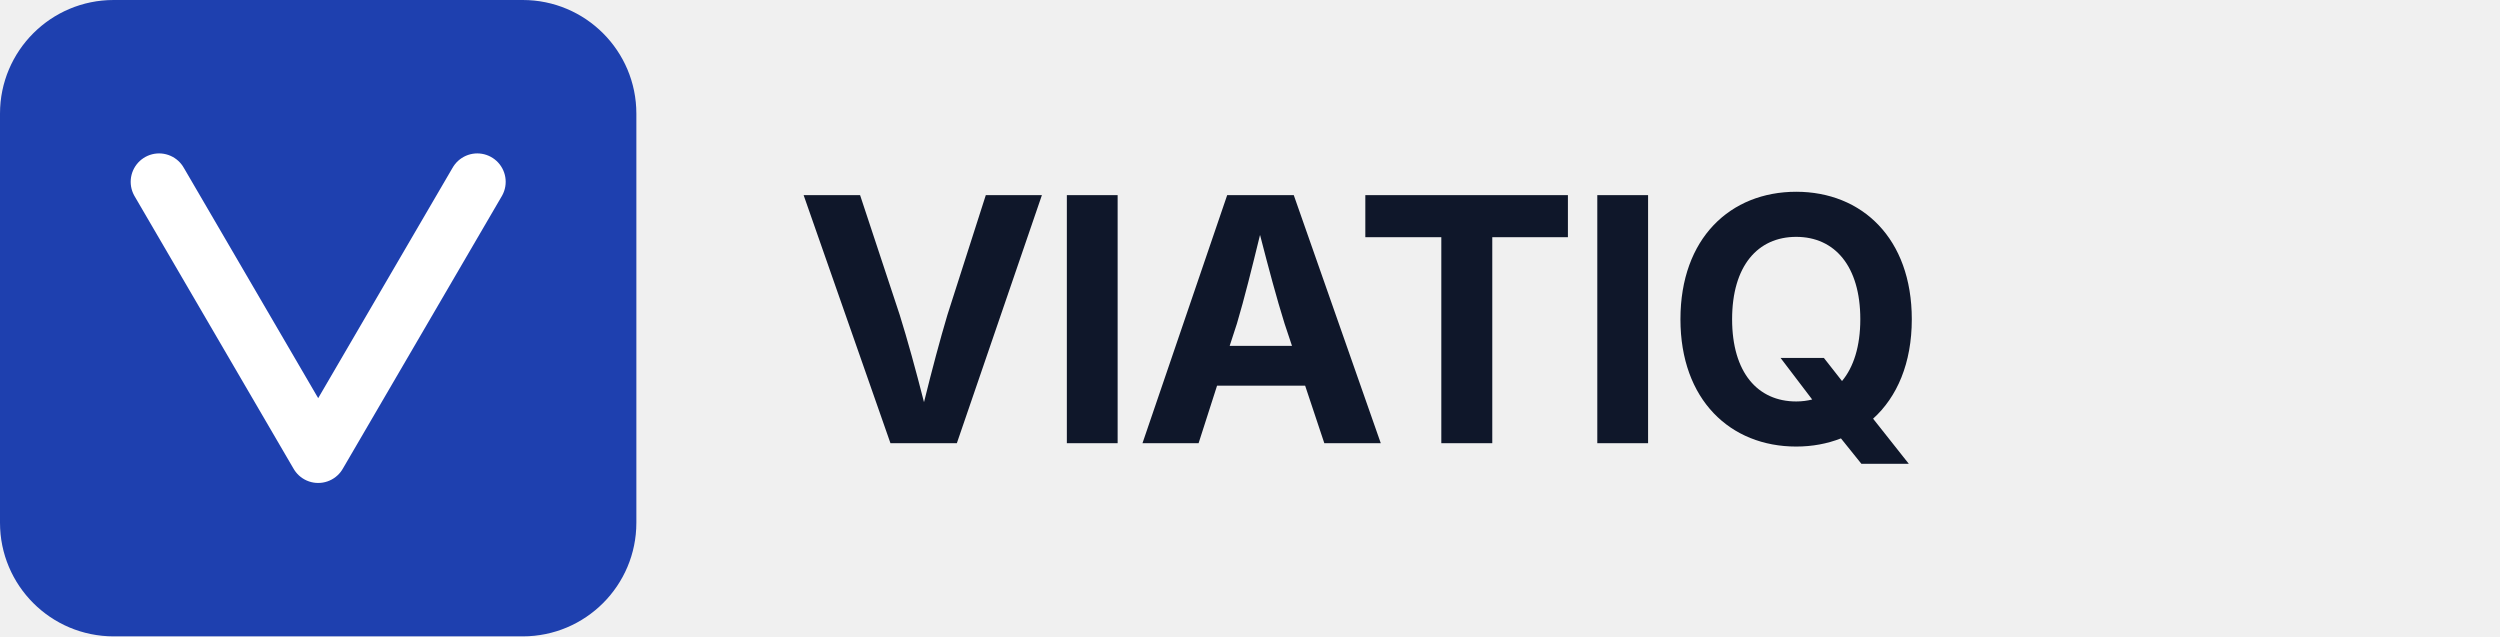
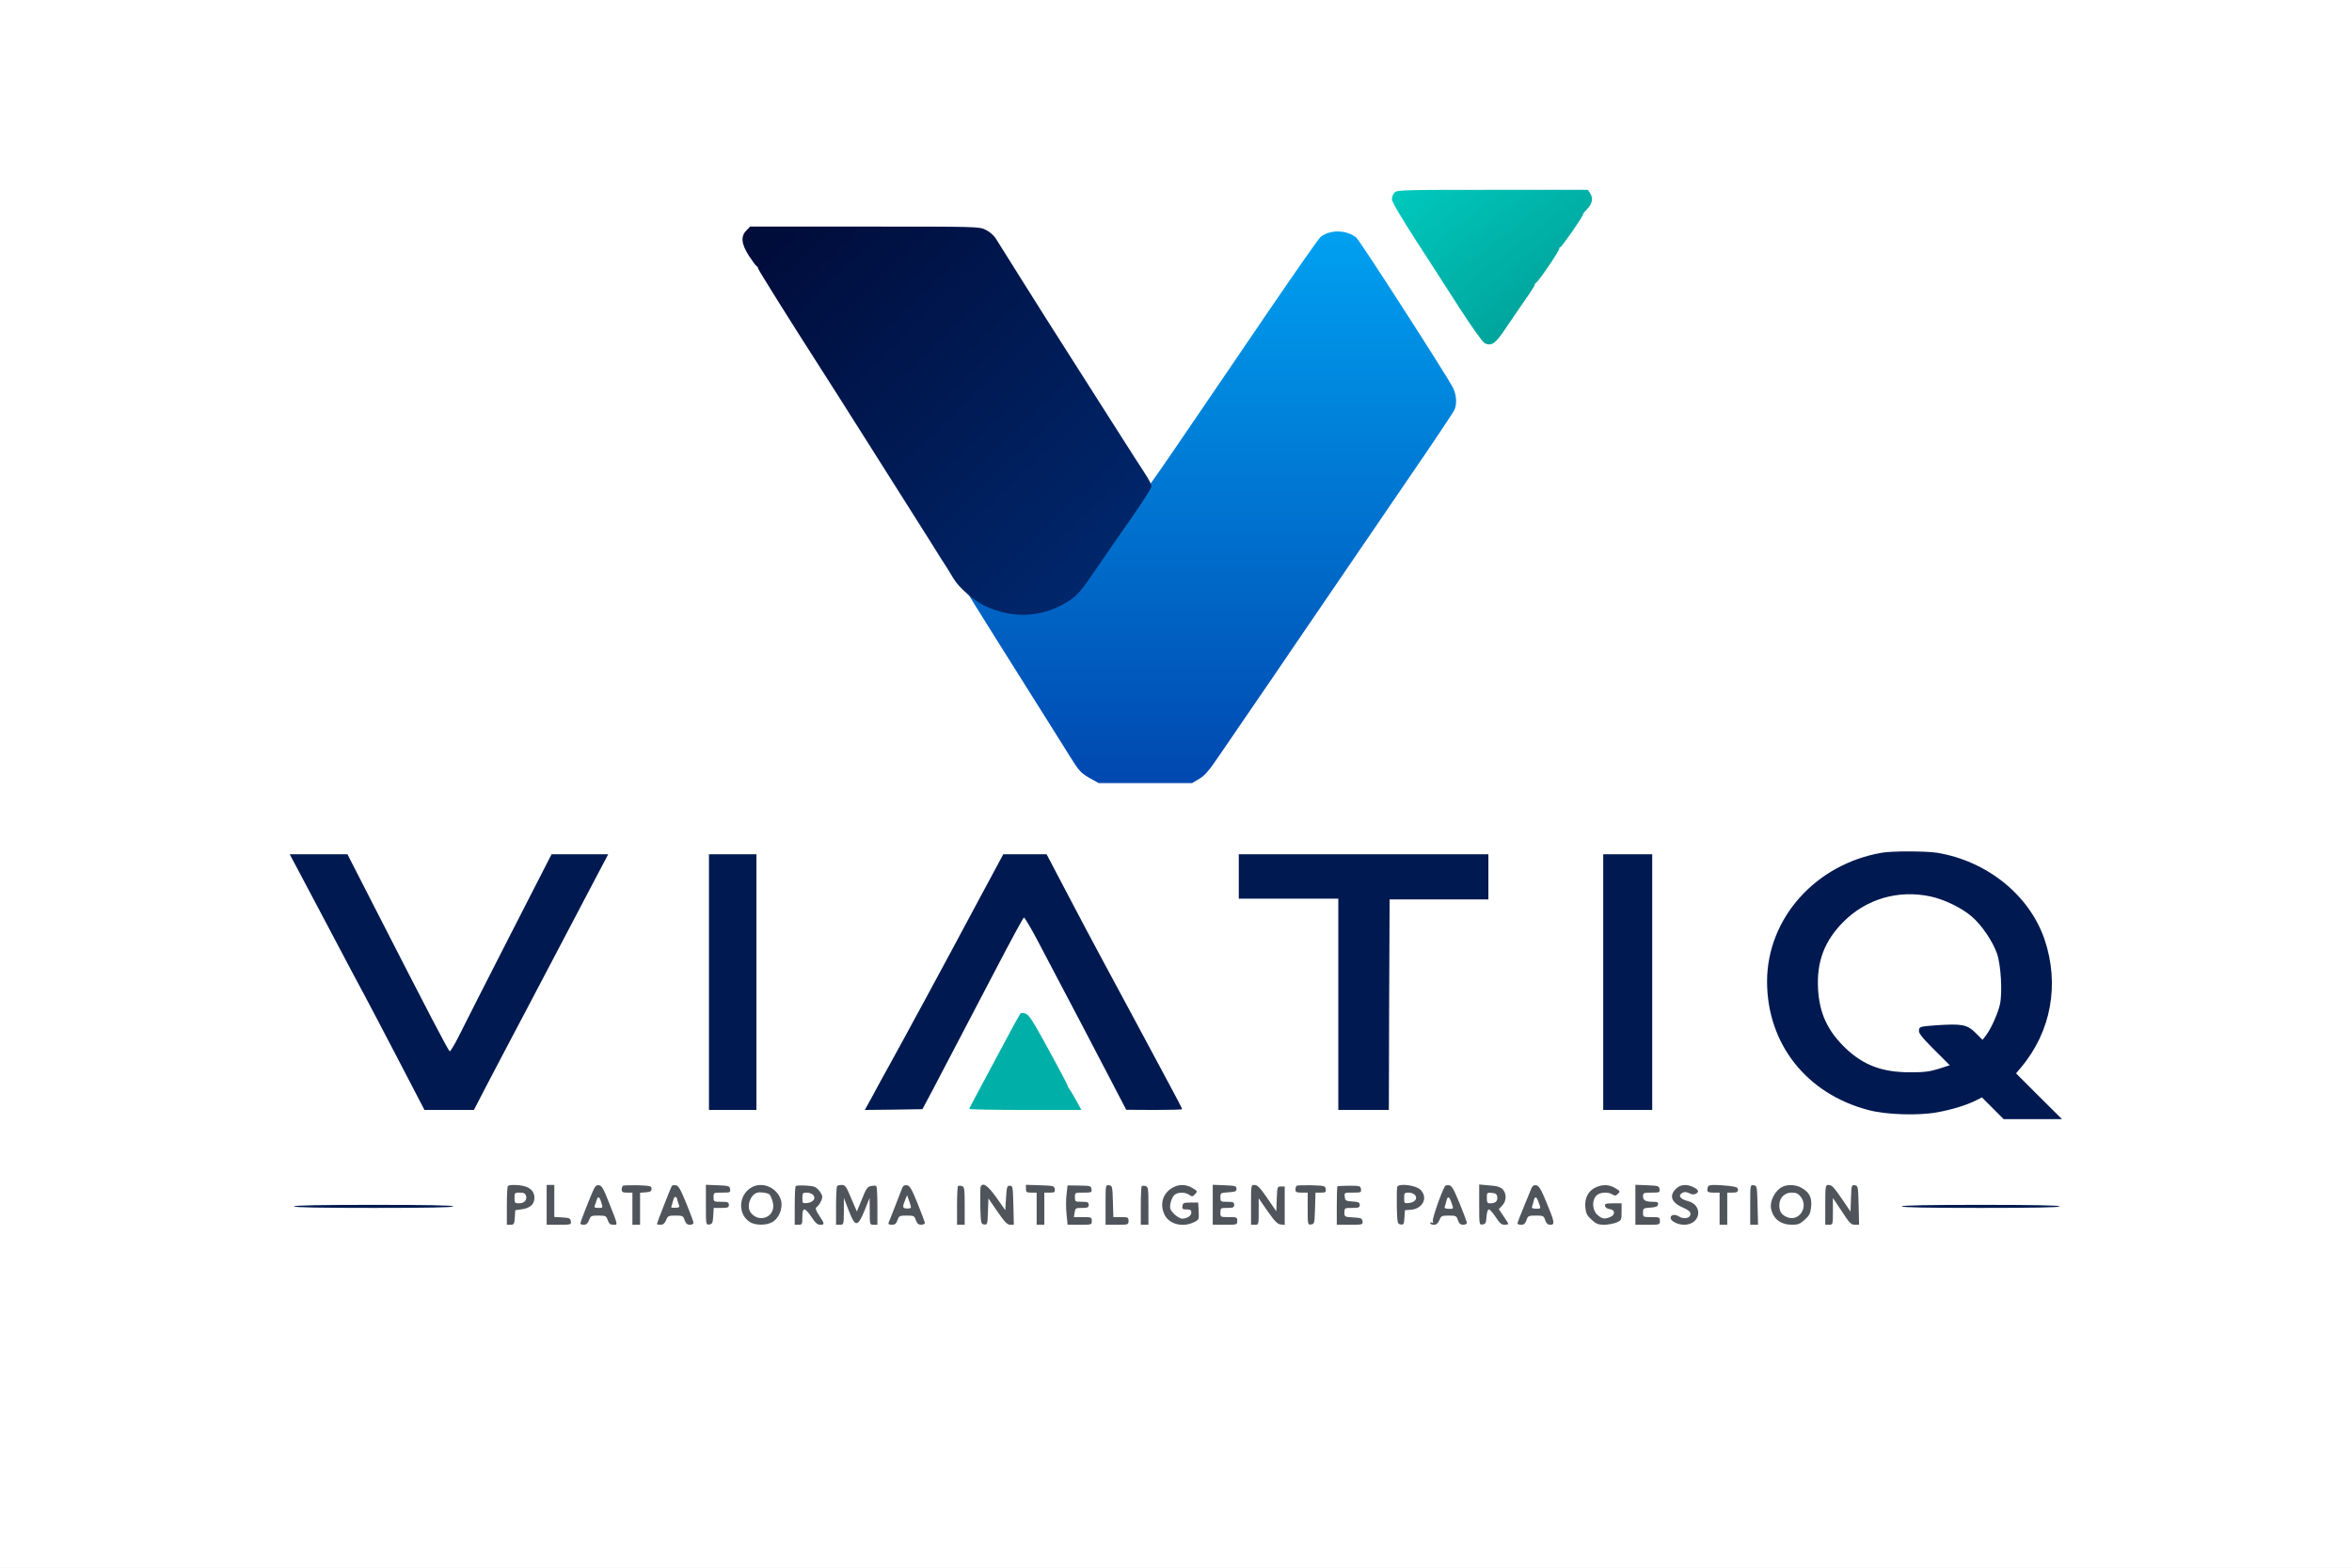
- <svg xmlns="http://www.w3.org/2000/svg" viewBox="0 0 220 56" role="img" aria-label="VIATIQ">
-   <rect x="0" y="0" width="56" height="56" rx="10" fill="#1e40af" />
-   <polyline points="14,16 28,40 42,16" fill="none" stroke="white" stroke-width="5" stroke-linecap="round" stroke-linejoin="round" />
-   <text x="70" y="39" font-family="'Geist','Inter',system-ui,sans-serif" font-weight="700" font-size="30" letter-spacing="-0.5" fill="#0f172a">VIATIQ</text>
+ <svg xmlns="http://www.w3.org/2000/svg" viewBox="0 0 1536 1024" width="1536" height="1024">
+   <defs>
+     <linearGradient id="gradNavy" x1="0" y1="1" x2="1" y2="0">
+       <stop offset="0" stop-color="#000B38" />
+       <stop offset="1" stop-color="#002A72" />
+     </linearGradient>
+     <linearGradient id="gradBlue" x1="0.5" y1="1" x2="0.5" y2="0">
+       <stop offset="0" stop-color="#00A0F0" />
+       <stop offset="1" stop-color="#0048B0" />
+     </linearGradient>
+     <linearGradient id="gradTurq" x1="0" y1="1" x2="1" y2="0">
+       <stop offset="0" stop-color="#00C9BE" />
+       <stop offset="1" stop-color="#009890" />
+     </linearGradient>
+   </defs>
+   <rect x="0" y="0" width="1536" height="1024" fill="#FFFFFF" />
+   <g transform="translate(0,1024) scale(0.1,-0.1)">
+     <path d="M9107 8982 c-10 -10 -17 -30 -17 -44 0 -16 58 -114 151 -259 83 -129 215 -332 292 -453 81 -125 151 -223 163 -228 46 -21 71 -3 143 106 38 57 97 142 130 190 33 47 57 86 54 86 -4 0 0 6 9 13 23 18 151 208 151 223 0 7 3 11 6 9 7 -4 156 211 150 217 -2 1 9 15 24 30 35 35 43 72 23 103 l-16 25 -624 0 c-591 0 -624 -1 -639 -18z" fill="url(#gradTurq)" />
+     <path d="M8675 8719 c-16 -5 -39 -17 -51 -27 -12 -9 -171 -237 -355 -507 -183 -269 -366 -537 -405 -595 -40 -58 -126 -184 -191 -280 -65 -96 -143 -208 -174 -250 -61 -82 -374 -531 -434 -622 -69 -106 -238 -191 -376 -190 -132 0 -256 47 -352 133 l-58 51 29 -48 c27 -47 343 -550 544 -869 52 -82 114 -181 138 -220 57 -92 71 -107 133 -141 l52 -29 305 0 305 0 46 27 c37 22 65 54 133 155 48 70 148 216 221 323 74 107 189 276 256 375 259 380 454 666 746 1093 167 243 308 454 313 468 16 42 11 98 -13 145 -46 87 -610 964 -631 979 -50 37 -119 48 -181 29z" fill="url(#gradBlue)" />
+     <path d="M4875 8735 c-39 -38 -34 -88 16 -166 23 -35 45 -65 50 -67 5 -2 9 -8 9 -14 0 -8 216 -353 415 -663 62 -95 548 -865 700 -1105 53 -85 107 -171 120 -190 12 -19 32 -52 44 -72 33 -56 134 -144 204 -176 189 -89 385 -75 555 38 50 34 75 63 166 197 59 87 166 241 237 343 71 101 129 193 129 204 0 11 -20 49 -44 85 -38 57 -321 502 -648 1016 -90 142 -265 422 -321 511 -16 27 -42 49 -70 63 -43 21 -50 21 -791 21 l-747 0 -24 -25z" fill="url(#gradNavy)" />
+     <path d="M12290 4670 c-433 -74 -749 -428 -750 -840 0 -408 257 -735 663 -841 116 -31 329 -37 451 -14 97 18 188 46 250 77 l39 20 71 -71 71 -71 191 0 190 0 -150 149 -150 150 32 38 c198 235 254 545 153 840 -99 287 -376 510 -702 563 -73 11 -291 12 -359 0z m315 -285 c91 -19 206 -75 271 -131 63 -53 137 -161 165 -241 26 -72 37 -254 20 -333 -13 -59 -59 -162 -92 -204 l-22 -28 -46 46 c-55 54 -88 60 -256 49 -106 -8 -110 -9 -113 -32 -3 -19 17 -45 99 -127 l102 -102 -74 -24 c-59 -18 -97 -23 -189 -22 -178 0 -302 47 -417 157 -118 113 -171 228 -180 387 -10 179 42 315 167 440 148 148 356 209 565 165z M1949 4553 c32 -60 129 -243 216 -408 87 -165 183 -347 215 -405 31 -58 132 -250 224 -427 l168 -323 162 0 161 0 74 143 c41 78 159 304 264 502 104 198 238 452 297 565 59 113 138 262 175 333 l67 127 -185 0 -185 0 -280 -547 c-154 -302 -302 -592 -328 -646 -27 -53 -53 -96 -57 -94 -9 3 -149 272 -493 945 l-175 342 -189 0 -188 0 57 -107z M4630 3825 l0 -835 155 0 155 0 0 835 0 835 -155 0 -155 0 0 -835z M6387 4353 c-238 -446 -489 -908 -572 -1058 -40 -71 -93 -169 -119 -218 l-48 -87 188 2 188 3 64 120 c65 123 115 219 416 795 96 184 178 336 183 337 4 1 43 -64 86 -145 242 -459 368 -700 469 -894 l113 -217 183 -1 c100 0 182 2 182 5 0 4 -35 72 -79 153 -191 357 -317 591 -420 782 -61 113 -173 323 -248 467 l-138 263 -142 0 -141 0 -165 -307z M8090 4515 l0 -145 325 0 325 0 0 -690 0 -690 165 0 165 0 2 688 3 687 323 0 322 0 0 148 0 147 -815 0 -815 0 0 -145z M10470 3825 l0 -835 160 0 160 0 0 835 0 835 -160 0 -160 0 0 -835z" fill="#001950" />
+     <path d="M6662 3617 c-5 -7 -49 -86 -97 -177 -48 -91 -121 -226 -161 -301 -41 -75 -74 -139 -74 -142 0 -4 165 -7 366 -7 l366 0 -37 68 c-21 37 -40 69 -44 72 -3 3 -7 11 -9 19 -2 8 -58 115 -125 237 -99 181 -127 226 -149 233 -19 7 -30 6 -36 -2z" fill="#00B0A8" />
+     <path d="M1920 2360 c0 -7 180 -10 520 -10 340 0 520 3 520 10 0 7 -180 10 -520 10 -340 0 -520 -3 -520 -10z M12420 2360 c0 -7 178 -10 515 -10 337 0 515 3 515 10 0 7 -178 10 -515 10 -337 0 -515 -3 -515 -10z" fill="#001950" />
+     <path d="M3317 2493 c-4 -3 -7 -62 -7 -130 l0 -123 24 0 c23 0 25 5 28 48 l3 47 42 6 c55 7 83 33 83 75 0 55 -47 84 -135 84 -17 0 -35 -3 -38 -7z m118 -63 c9 -28 -11 -50 -46 -50 -26 0 -29 3 -29 35 0 33 2 35 34 35 26 0 36 -5 41 -20z M3570 2370 l0 -130 81 0 c78 0 80 1 77 23 -3 19 -10 22 -55 25 l-53 3 0 105 0 104 -25 0 -25 0 0 -130z M3869 2453 c-30 -70 -79 -196 -79 -205 0 -5 10 -8 23 -8 16 0 26 9 34 30 10 28 15 30 61 30 47 0 51 -2 61 -30 8 -23 16 -30 36 -30 31 0 33 -10 -28 145 -35 90 -47 111 -65 113 -18 3 -26 -5 -43 -45z m58 -68 c11 -35 11 -35 -19 -35 -25 0 -29 3 -23 18 4 9 10 25 12 35 8 27 19 20 30 -18z M4067 2494 c-4 -4 -7 -16 -7 -26 0 -14 8 -18 35 -18 l35 0 0 -105 0 -105 25 0 25 0 0 104 0 105 38 3 c29 2 37 7 37 23 0 18 -8 20 -90 23 -50 1 -94 0 -98 -4z M4387 2493 c-7 -12 -97 -241 -97 -248 0 -3 11 -5 24 -5 17 0 27 9 36 30 11 28 16 30 62 30 46 0 50 -2 59 -30 8 -22 17 -30 35 -30 13 0 24 6 23 13 0 6 -21 64 -47 127 -38 92 -51 116 -69 118 -11 2 -23 0 -26 -5z m36 -90 c2 -10 8 -25 11 -34 6 -13 0 -18 -24 -18 -24 0 -30 0 -25 10 3 7 8 25 11 38 7 28 20 31 27 7z M4610 2370 c0 -131 0 -131 23 -128 19 3 22 10 25 56 l3 52 50 0 c42 0 49 3 49 20 0 17 -7 20 -50 20 -49 0 -50 1 -50 30 0 30 0 30 56 30 52 0 55 1 52 23 -3 20 -9 22 -80 25 l-78 3 0 -131z M4903 2481 c-83 -52 -84 -177 -3 -225 35 -20 102 -21 141 0 45 23 73 91 60 142 -24 86 -126 129 -198 83z m122 -43 c13 -16 25 -52 25 -75 0 -80 -97 -109 -147 -44 -29 38 -6 113 40 130 18 7 74 -1 82 -11z M5196 2493 c-3 -4 -6 -62 -6 -130 l0 -123 25 0 c23 0 25 3 25 50 0 36 4 50 14 50 8 0 28 -22 46 -50 24 -37 38 -50 56 -50 31 0 30 6 -6 60 -24 36 -27 47 -17 55 18 13 37 49 37 69 0 8 -10 27 -23 42 -20 23 -33 27 -84 30 -33 2 -63 0 -67 -3z m115 -59 c19 -23 -1 -48 -40 -52 -30 -3 -31 -2 -31 32 0 33 2 36 29 36 16 0 34 -7 42 -16z M5467 2493 c-4 -3 -7 -62 -7 -130 l0 -123 25 0 c25 0 25 1 26 88 l0 87 32 -83 c42 -109 58 -109 104 3 l32 80 1 -87 c0 -87 0 -88 25 -88 l25 0 0 124 c0 69 -3 127 -8 129 -4 3 -19 3 -34 0 -23 -4 -32 -17 -59 -86 l-33 -80 -13 29 c-7 16 -24 55 -37 87 -20 47 -29 57 -49 57 -13 0 -27 -3 -30 -7z M5891 2478 c-13 -35 -82 -211 -88 -225 -3 -9 4 -13 21 -13 21 0 29 7 37 30 10 28 14 30 60 30 47 0 51 -2 60 -30 8 -22 17 -30 35 -30 13 0 24 6 24 13 -1 6 -22 64 -48 127 -38 94 -51 116 -69 118 -16 2 -26 -3 -32 -20z m58 -123 c1 -6 -11 -10 -26 -9 -30 2 -31 8 -11 58 l12 29 12 -34 c7 -19 13 -39 13 -44z M6256 2492 c-3 -3 -6 -61 -6 -129 l0 -123 25 0 25 0 0 124 c0 114 -2 124 -19 129 -11 3 -22 2 -25 -1z M6404 2487 c-2 -7 -3 -65 -2 -128 3 -109 4 -114 25 -117 21 -3 22 0 25 83 l3 87 59 -86 c46 -67 64 -86 83 -86 l24 0 -3 128 c-3 119 -4 127 -23 127 -18 0 -21 -8 -25 -80 l-5 -80 -58 83 c-57 80 -90 102 -103 69z M6700 2475 c0 -22 4 -25 35 -25 l35 0 0 -105 0 -105 25 0 25 0 0 105 0 105 36 0 c31 0 35 3 32 23 -3 21 -8 22 -95 25 l-93 3 0 -26z M6965 2438 c-4 -32 -4 -90 0 -128 l7 -70 79 0 c78 0 79 0 79 25 0 24 -3 25 -58 25 l-59 0 5 30 c4 28 7 30 48 30 37 0 44 3 44 20 0 17 -7 20 -45 20 -43 0 -45 1 -45 30 0 30 0 30 56 30 52 0 55 1 52 23 -3 21 -8 22 -80 23 l-76 1 -7 -59z M7220 2371 l0 -131 75 0 c73 0 75 1 75 25 0 23 -3 25 -50 25 l-49 0 -3 103 c-3 97 -4 102 -25 105 -23 3 -23 3 -23 -127z M7456 2492 c-3 -3 -6 -61 -6 -129 l0 -123 25 0 25 0 0 124 c0 114 -2 124 -19 129 -11 3 -22 2 -25 -1z M7649 2477 c-58 -39 -75 -105 -44 -171 30 -62 117 -85 191 -50 34 16 35 18 32 73 l-3 56 -50 0 c-44 0 -50 -3 -53 -22 -3 -20 1 -23 27 -23 24 0 31 -4 31 -20 0 -22 -27 -40 -60 -40 -12 0 -35 14 -52 30 -26 27 -30 36 -25 67 4 19 14 44 23 54 21 23 71 25 101 4 18 -13 22 -12 38 5 16 18 16 20 -16 39 -45 28 -98 27 -140 -2z M7920 2370 l0 -130 80 0 c79 0 80 0 80 25 0 24 -3 25 -55 25 -54 0 -55 0 -55 30 0 29 2 30 45 30 38 0 45 3 45 20 0 17 -7 20 -45 20 -43 0 -45 1 -45 29 0 29 2 30 53 33 44 3 52 6 52 23 0 18 -8 20 -77 23 l-78 3 0 -131z M8170 2370 l0 -130 25 0 c25 0 25 1 25 87 l0 86 58 -84 c46 -65 64 -85 85 -87 l27 -3 0 125 0 126 -25 0 c-23 0 -24 -2 -27 -81 l-3 -81 -59 86 c-46 67 -64 86 -83 86 -23 0 -23 0 -23 -130z M8467 2494 c-4 -4 -7 -16 -7 -26 0 -14 8 -18 40 -18 l40 0 0 -106 c0 -104 0 -105 23 -102 21 3 22 8 25 106 l3 102 35 0 c31 0 35 3 32 23 -3 21 -8 22 -93 25 -50 1 -94 0 -98 -4z M8734 2491 c-2 -2 -4 -60 -4 -128 l0 -123 86 0 c83 0 85 1 82 23 -3 19 -10 22 -60 25 -57 3 -58 4 -58 32 0 29 1 30 50 30 43 0 50 3 50 19 0 17 -8 20 -47 23 -44 3 -48 5 -51 31 -3 27 -3 27 53 27 53 0 56 1 53 23 -3 20 -8 22 -76 22 -41 0 -75 -2 -78 -4z M9125 2488 c-3 -8 -4 -66 -3 -129 3 -109 4 -114 25 -117 20 -3 22 2 25 45 l3 48 40 3 c79 7 113 82 60 132 -31 29 -141 42 -150 18z m116 -54 c19 -23 -1 -48 -40 -52 -30 -3 -31 -2 -31 32 0 33 2 36 29 36 16 0 34 -7 42 -16z M9437 2493 c-23 -37 -85 -216 -80 -229 4 -12 3 -15 -5 -10 -7 4 -12 2 -12 -3 0 -6 11 -11 24 -11 17 0 27 9 36 30 11 28 16 30 62 30 46 0 50 -2 59 -30 8 -22 17 -30 35 -30 13 0 24 6 24 13 -1 6 -22 64 -48 127 -38 92 -51 116 -69 118 -11 2 -23 -1 -26 -5z m41 -106 c16 -45 16 -44 -18 -43 -21 1 -29 5 -25 14 3 8 8 25 11 38 8 33 18 30 32 -9z M9660 2371 c0 -132 0 -132 23 -129 19 3 22 10 25 51 2 28 8 47 15 47 7 0 27 -23 45 -50 24 -38 38 -50 57 -50 14 0 25 3 25 6 0 3 -14 26 -31 50 l-31 46 23 24 c28 30 29 78 2 106 -15 15 -38 22 -87 25 l-66 6 0 -132z m118 50 c4 -26 -12 -41 -45 -41 -20 0 -23 5 -23 36 0 34 1 35 33 32 25 -2 33 -8 35 -27z M10001 2478 c-5 -13 -28 -68 -50 -122 -23 -55 -41 -103 -41 -108 0 -4 11 -8 24 -8 18 0 27 8 35 30 9 28 13 30 61 30 48 0 52 -2 61 -30 8 -22 17 -30 34 -30 31 0 28 18 -28 152 -34 82 -48 104 -65 106 -15 2 -25 -4 -31 -20z m47 -91 c16 -44 17 -42 -18 -42 -21 0 -29 4 -25 13 3 8 8 25 11 38 8 33 18 30 32 -9z M10423 2485 c-49 -21 -75 -69 -70 -129 4 -42 10 -55 41 -83 29 -27 44 -33 81 -33 25 0 61 7 80 14 34 15 35 17 35 70 l0 56 -56 0 c-47 0 -55 -3 -52 -17 2 -11 14 -19 31 -21 36 -4 37 -39 1 -52 -38 -15 -50 -12 -81 14 -34 29 -39 92 -9 125 22 24 75 28 106 9 16 -10 23 -10 36 4 16 15 15 18 -17 37 -39 24 -80 26 -126 6z M10680 2370 l0 -130 80 0 c79 0 80 0 80 25 0 24 -3 25 -55 25 -54 0 -55 0 -55 29 0 28 2 30 47 33 36 2 49 7 51 21 3 13 -4 17 -31 17 -51 0 -67 9 -67 36 0 22 4 24 56 24 52 0 55 1 52 23 -3 20 -9 22 -80 25 l-78 3 0 -131z M10945 2475 c-47 -46 -29 -92 48 -124 34 -15 47 -26 47 -40 0 -28 -43 -38 -75 -17 -26 17 -55 12 -55 -9 0 -21 47 -45 88 -45 109 0 128 129 24 155 -51 13 -66 37 -34 54 13 7 26 6 44 -3 16 -9 31 -10 42 -4 24 13 20 26 -14 43 -43 22 -87 19 -115 -10z M11157 2493 c-4 -3 -7 -15 -7 -25 0 -14 8 -18 40 -18 l40 0 0 -105 0 -105 25 0 25 0 0 105 0 105 35 0 c27 0 35 4 35 19 0 15 -11 19 -61 25 -79 8 -124 8 -132 -1z M11430 2371 l0 -131 25 0 26 0 -3 128 c-3 123 -4 127 -25 130 -23 3 -23 3 -23 -127z M11645 2490 c-51 -21 -91 -97 -78 -149 16 -66 64 -101 138 -101 37 0 52 6 81 33 31 28 37 41 42 85 5 60 -10 92 -61 122 -33 21 -87 25 -122 10z m114 -66 c55 -69 -11 -167 -89 -134 -36 15 -50 37 -50 78 0 47 34 82 80 82 30 0 43 -6 59 -26z M11920 2370 l0 -130 25 0 c25 0 25 1 25 88 l0 87 58 -87 c49 -76 61 -88 85 -88 l28 0 -3 128 c-3 122 -4 127 -25 130 -21 3 -22 0 -25 -84 l-3 -88 -54 80 c-60 86 -67 94 -93 94 -16 0 -18 -13 -18 -130z" fill="#50555C" />
+   </g>
</svg>
